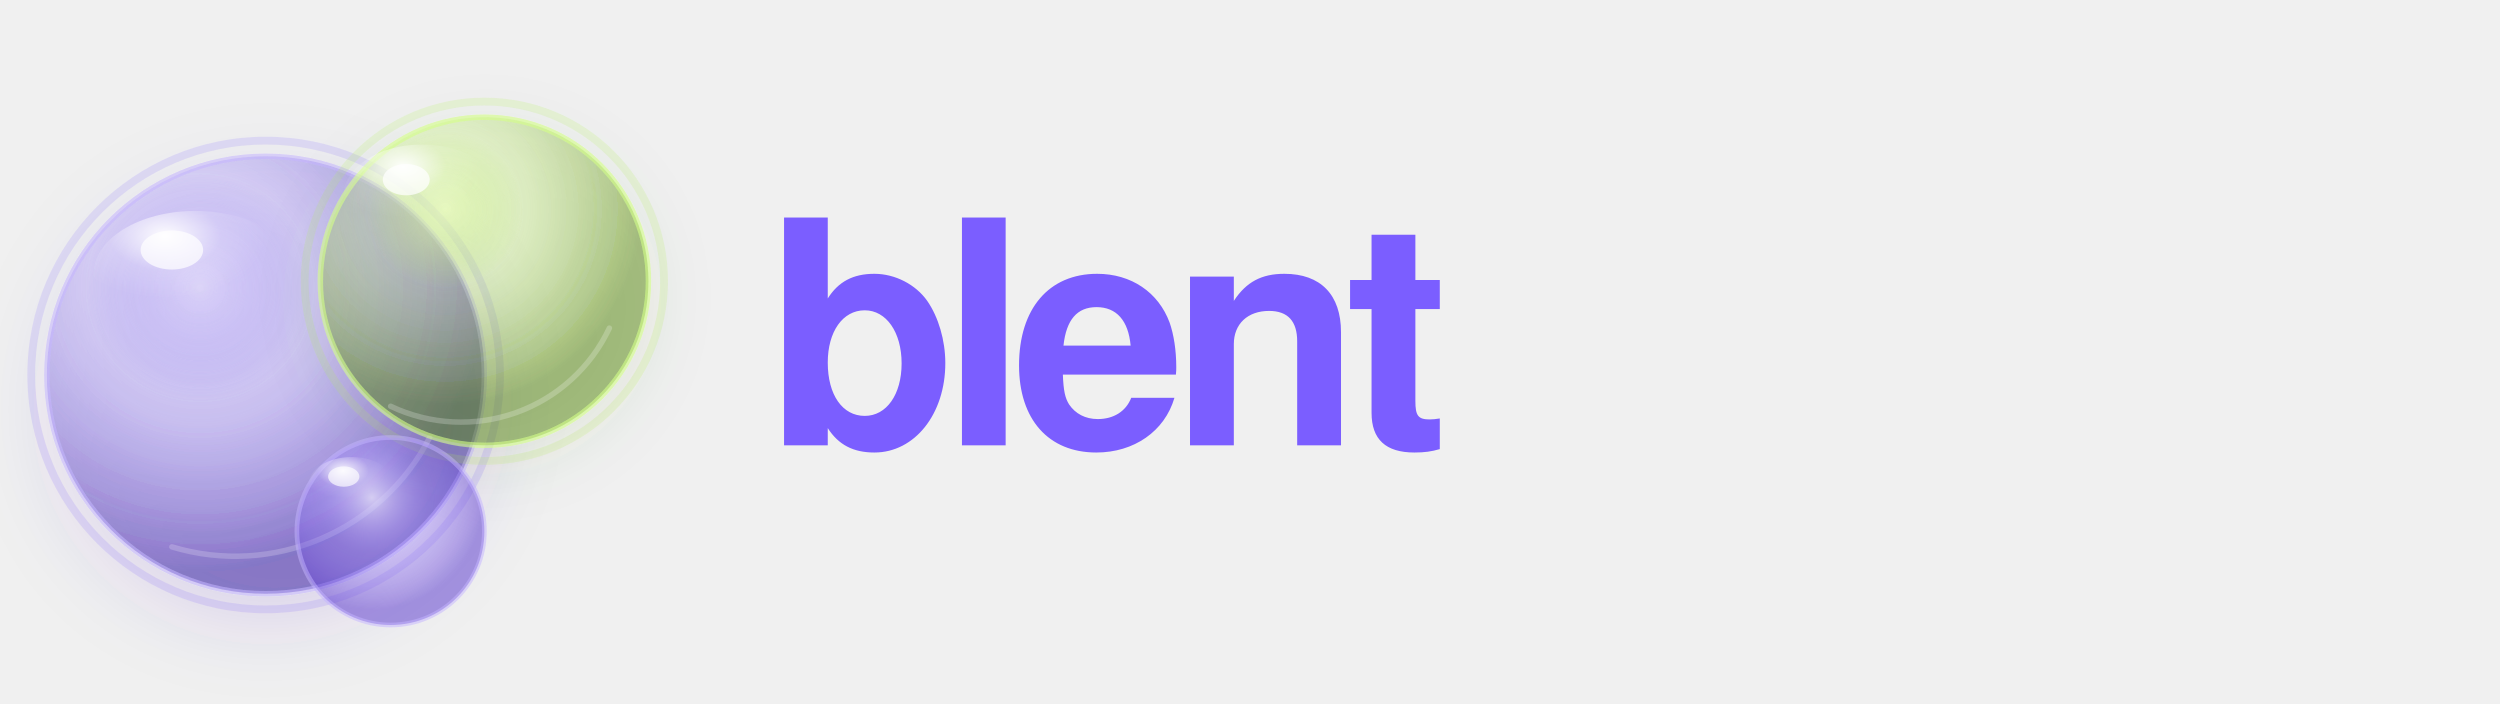
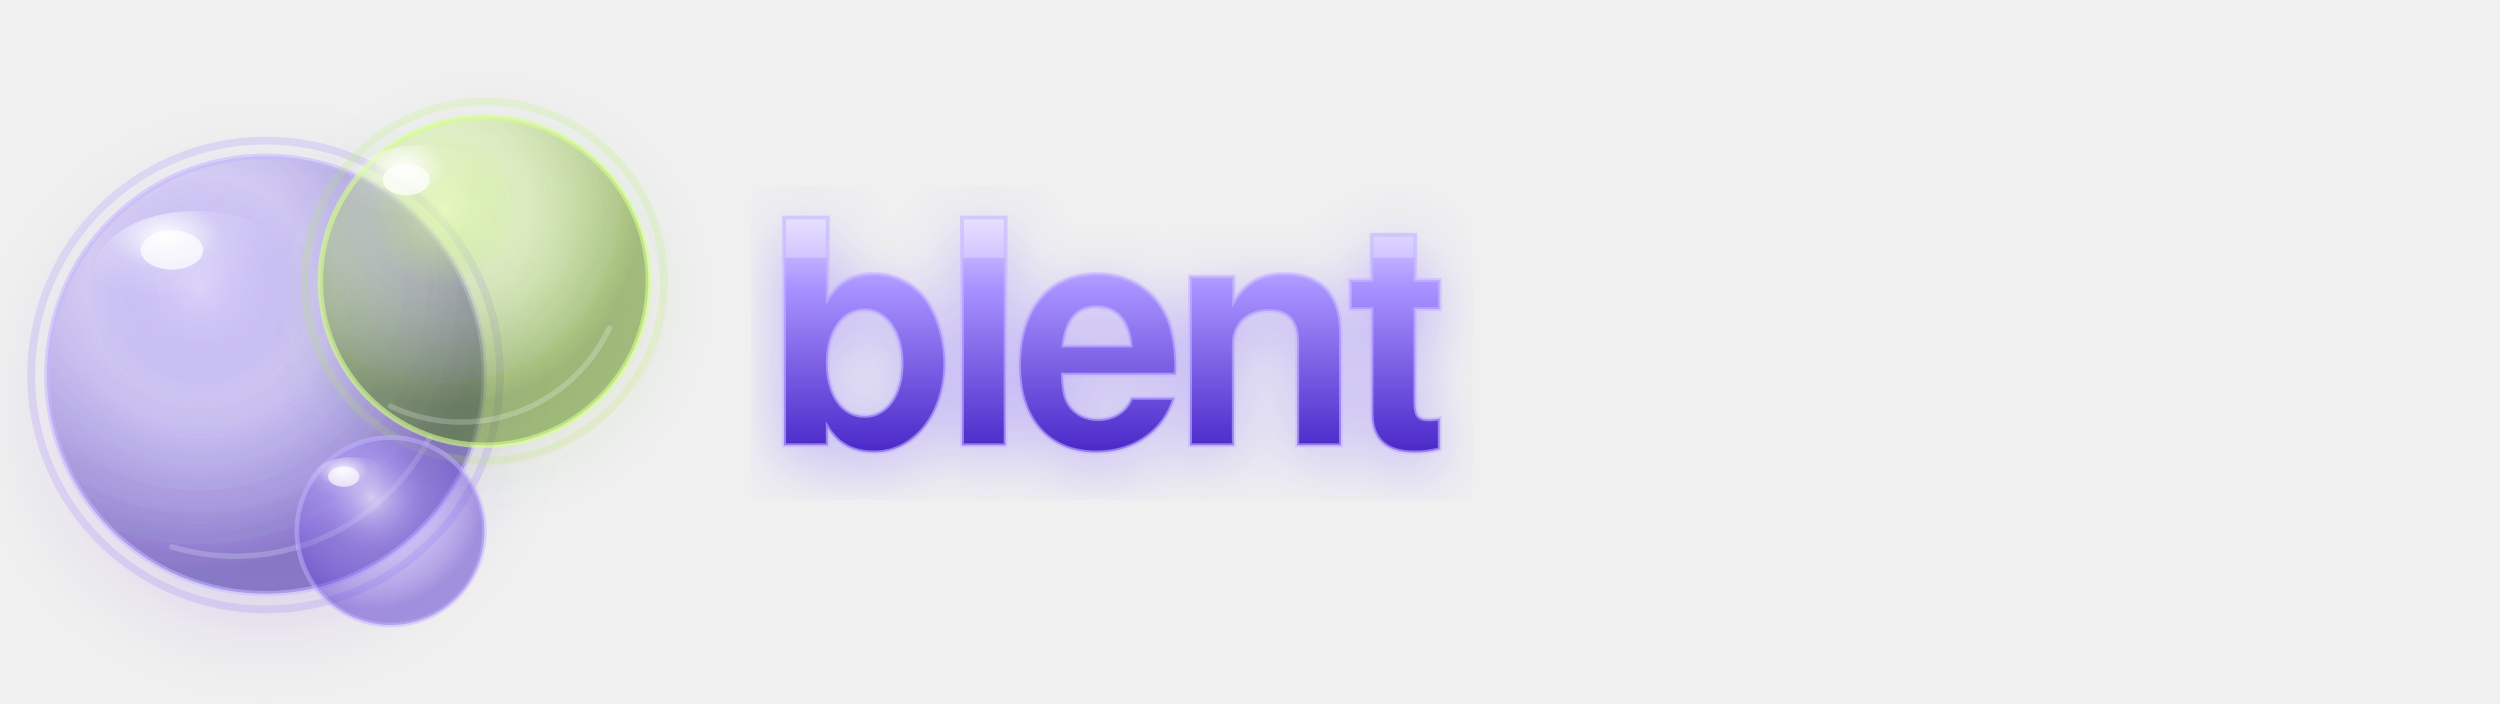
<svg xmlns="http://www.w3.org/2000/svg" viewBox="0 0 320 90" width="320" height="90">
  <defs>
    <radialGradient id="v2-purp" cx="35%" cy="30%" r="65%">
      <stop offset="0%" stop-color="#D4C8FF" stop-opacity="0.6" />
      <stop offset="40%" stop-color="#7B5EFF" stop-opacity="0.22" />
      <stop offset="100%" stop-color="#2D14A0" stop-opacity="0.5" />
    </radialGradient>
    <radialGradient id="v2-grn" cx="38%" cy="28%" r="60%">
      <stop offset="0%" stop-color="#E8FFB0" stop-opacity="0.7" />
      <stop offset="40%" stop-color="#B8F05A" stop-opacity="0.25" />
      <stop offset="100%" stop-color="#4A8000" stop-opacity="0.45" />
    </radialGradient>
    <radialGradient id="v2-tiny" cx="40%" cy="32%" r="60%">
      <stop offset="0%" stop-color="#EDE8FF" stop-opacity="0.75" />
      <stop offset="50%" stop-color="#9B80FF" stop-opacity="0.3" />
      <stop offset="100%" stop-color="#5533CC" stop-opacity="0.5" />
    </radialGradient>
    <radialGradient id="v2-spec-p" cx="35%" cy="20%" r="50%">
      <stop offset="0%" stop-color="#ffffff" stop-opacity="0.95" />
      <stop offset="55%" stop-color="#ffffff" stop-opacity="0.15" />
      <stop offset="100%" stop-color="#ffffff" stop-opacity="0" />
    </radialGradient>
    <radialGradient id="v2-spec-g" cx="38%" cy="22%" r="50%">
      <stop offset="0%" stop-color="#ffffff" stop-opacity="0.95" />
      <stop offset="55%" stop-color="#ffffff" stop-opacity="0.12" />
      <stop offset="100%" stop-color="#ffffff" stop-opacity="0" />
    </radialGradient>
    <radialGradient id="v2-spec-t" cx="40%" cy="25%" r="50%">
      <stop offset="0%" stop-color="#ffffff" stop-opacity="0.9" />
      <stop offset="60%" stop-color="#ffffff" stop-opacity="0.1" />
      <stop offset="100%" stop-color="#ffffff" stop-opacity="0" />
    </radialGradient>
+     <linearGradient id="v2-text-grad" x1="0" y1="0" x2="0" y2="1">
+       <stop offset="0%" stop-color="#DDD5FF" stop-opacity="1" />
+       <stop offset="30%" stop-color="#A892FF" stop-opacity="1" />
+       <stop offset="100%" stop-color="#4A28C8" stop-opacity="1" />
+     </linearGradient>
+     <clipPath id="v2-text-clip">
+       <text x="98" y="57" font-family="'Helvetica Neue', Helvetica, Arial, sans-serif" font-weight="800" font-size="40" letter-spacing="-2">blent</text>
+     </clipPath>
    <filter id="v2-shadow-p" x="-40%" y="-40%" width="180%" height="180%">
      <feDropShadow dx="0" dy="3" stdDeviation="5" flood-color="#4422CC" flood-opacity="0.25" />
    </filter>
    <filter id="v2-shadow-g" x="-40%" y="-40%" width="180%" height="180%">
      <feDropShadow dx="0" dy="2" stdDeviation="4" flood-color="#4A8000" flood-opacity="0.2" />
+     </filter>
+     <filter id="v2-text-glow" x="-5%" y="-20%" width="110%" height="140%">
+       <feDropShadow dx="0" dy="2" stdDeviation="4" flood-color="#7B5EFF" flood-opacity="0.45" />
    </filter>
  </defs>
  <circle cx="34" cy="48" r="30" fill="none" stroke="#7B5EFF" stroke-width="1" opacity="0.15" />
  <circle cx="34" cy="48" r="28" fill="url(#v2-purp)" stroke="#C4B5FF" stroke-width="0.7" stroke-opacity="0.55" filter="url(#v2-shadow-p)" />
  <ellipse cx="25" cy="35" rx="13" ry="8" fill="url(#v2-spec-p)" />
  <ellipse cx="22" cy="32" rx="4" ry="2.5" fill="white" opacity="0.7" />
  <path d="M 55 56 A 28 28 0 0 1 22 70" fill="none" stroke="white" stroke-width="0.7" stroke-opacity="0.2" stroke-linecap="round" />
  <circle cx="62" cy="36" r="23" fill="none" stroke="#B8F05A" stroke-width="1" opacity="0.18" />
  <circle cx="62" cy="36" r="21" fill="url(#v2-grn)" stroke="#D4FF88" stroke-width="0.7" stroke-opacity="0.6" filter="url(#v2-shadow-g)" />
  <ellipse cx="54" cy="25" rx="10" ry="6.5" fill="url(#v2-spec-g)" />
  <ellipse cx="52" cy="23" rx="3" ry="2" fill="white" opacity="0.72" />
  <path d="M 78 42 A 21 21 0 0 1 50 52" fill="none" stroke="white" stroke-width="0.7" stroke-opacity="0.22" stroke-linecap="round" />
  <circle cx="50" cy="68" r="12" fill="url(#v2-tiny)" stroke="#C4B5FF" stroke-width="0.6" stroke-opacity="0.5" />
  <ellipse cx="45" cy="62" rx="5.5" ry="3.5" fill="url(#v2-spec-t)" />
  <ellipse cx="44" cy="61" rx="2" ry="1.3" fill="white" opacity="0.65" />
-   <text x="98" y="57" font-family="'Helvetica Neue', Helvetica, Arial, sans-serif" font-weight="800" font-size="40" letter-spacing="-2" fill="#7B5EFF">blent</text>
+   <text x="98" y="57" font-family="'Helvetica Neue', Helvetica, Arial, sans-serif" font-weight="800" font-size="40" letter-spacing="-2" fill="url(#v2-text-grad)" filter="url(#v2-text-glow)">blent</text>
+   <rect x="98" y="17" width="220" height="16" fill="white" opacity="0.28" clip-path="url(#v2-text-clip)" />
+   <text x="98" y="57" font-family="'Helvetica Neue', Helvetica, Arial, sans-serif" font-weight="800" font-size="40" letter-spacing="-2" fill="none" stroke="#C4B5FF" stroke-width="0.5" stroke-opacity="0.6">blent</text>
</svg>
